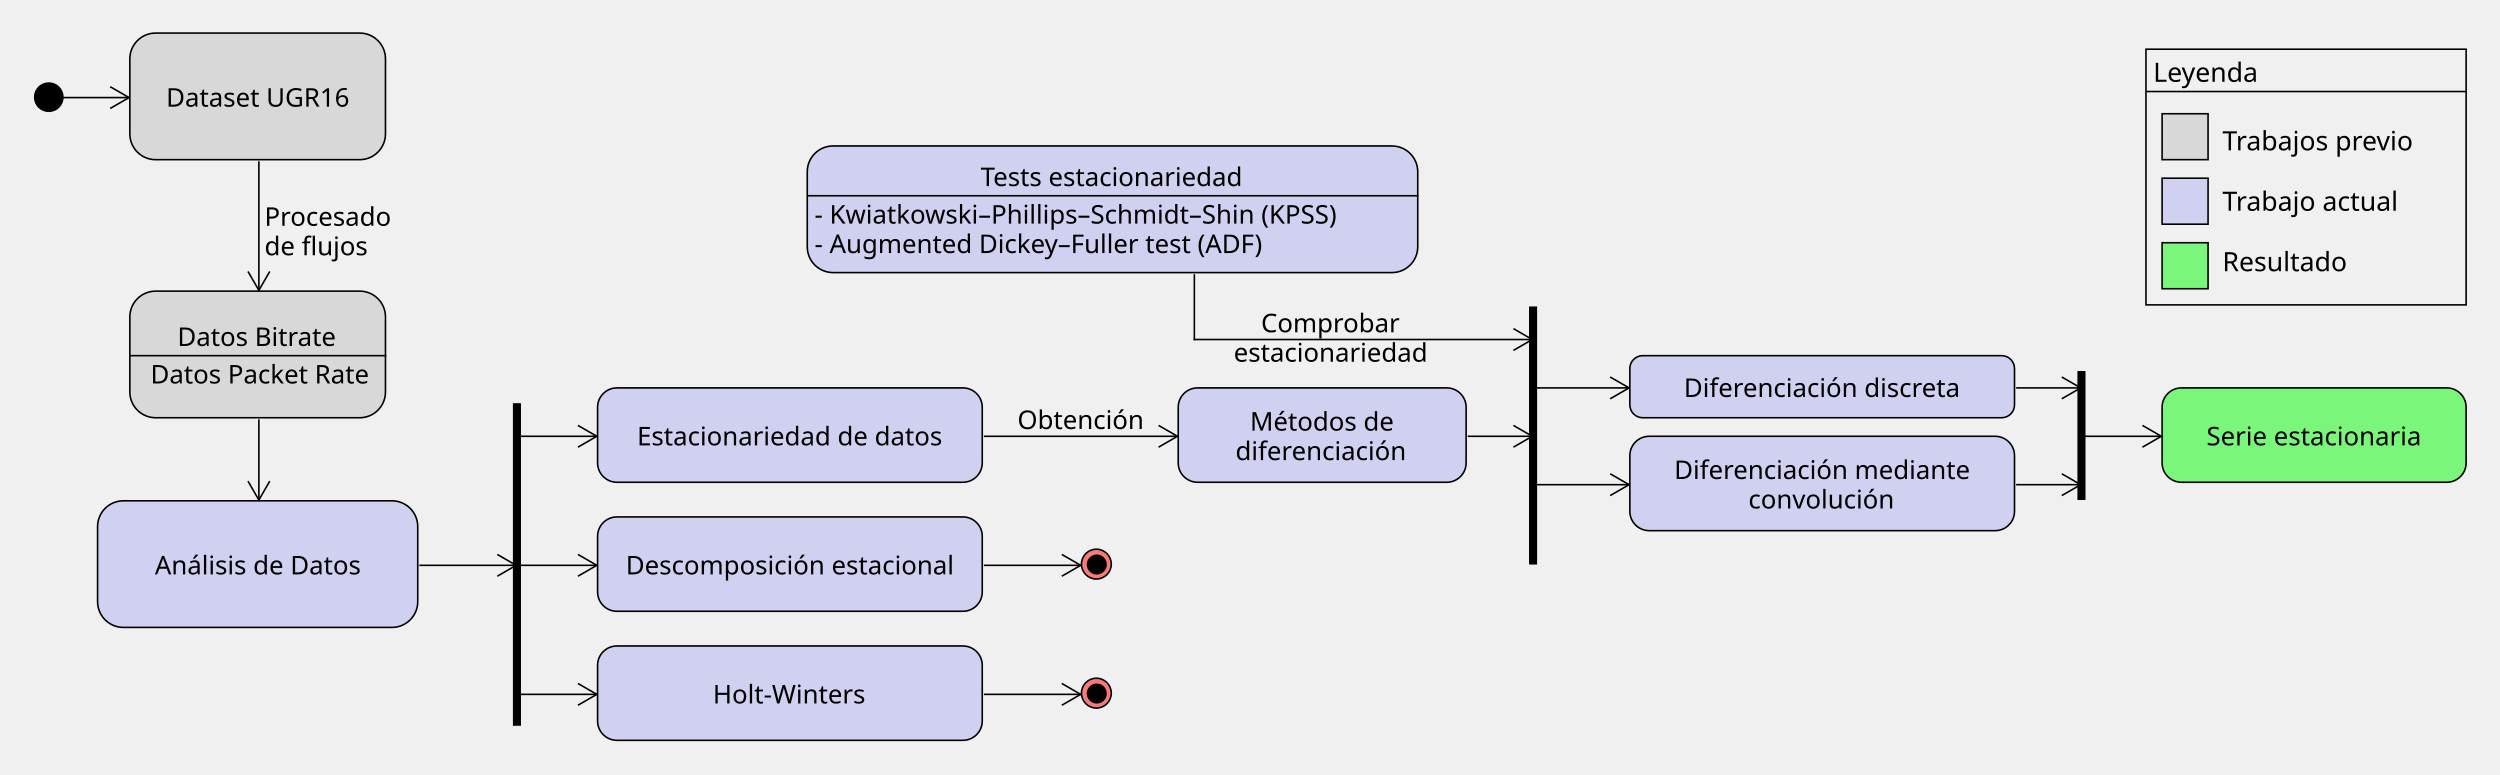
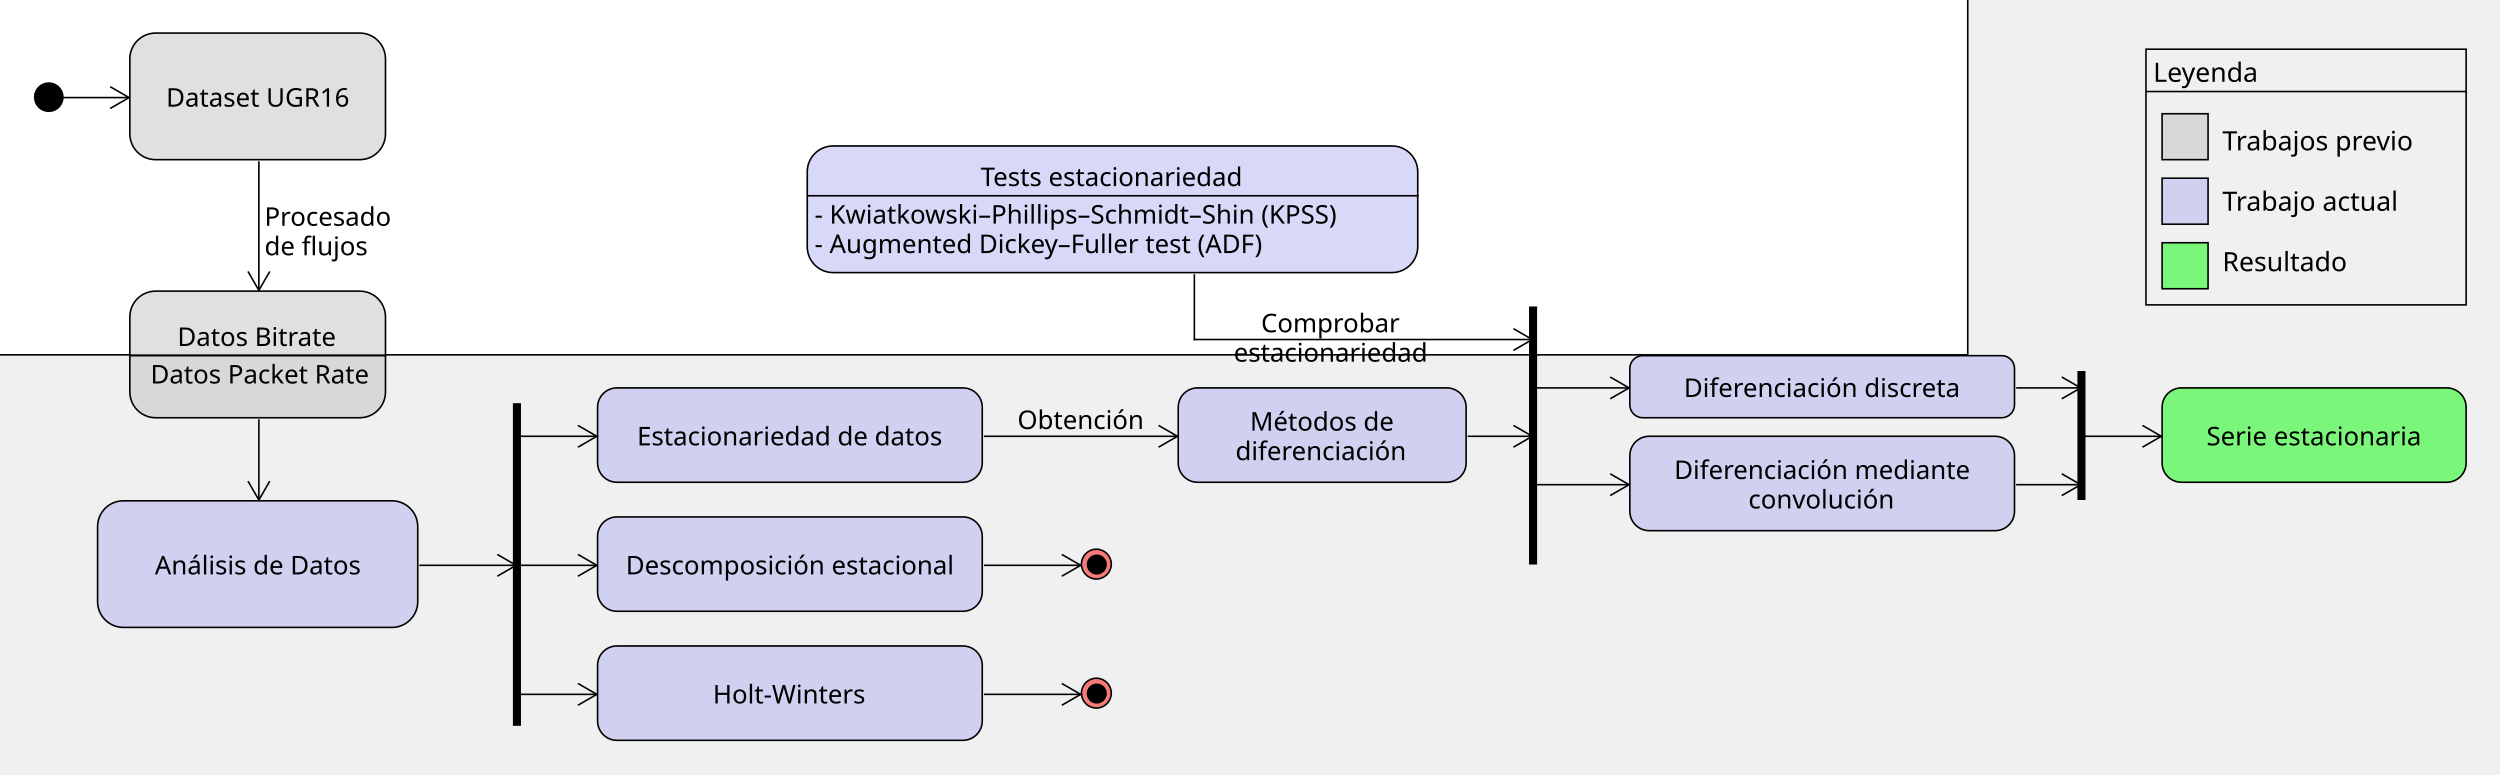
<svg xmlns="http://www.w3.org/2000/svg" fill-opacity="1" color-rendering="auto" color-interpolation="auto" text-rendering="auto" stroke="black" stroke-linecap="square" width="1550" stroke-miterlimit="10" shape-rendering="auto" stroke-opacity="1" fill="black" stroke-dasharray="none" font-weight="normal" stroke-width="1" viewBox="330 260 1550 480" height="480" font-family="'Dialog'" font-style="normal" stroke-linejoin="miter" font-size="12px" stroke-dashoffset="0" image-rendering="auto">
+   <rect width="100%" height="100%" fill="white" />
  <defs id="genericDefs" />
  <g>
    <defs id="defs1">
      <clipPath clipPathUnits="userSpaceOnUse" id="clipPath1">
        <path d="M0 0 L2147483647 0 L2147483647 2147483647 L0 2147483647 L0 0 Z" />
      </clipPath>
      <clipPath clipPathUnits="userSpaceOnUse" id="clipPath2">
        <path d="M0 0 L0 80 L20 80 L20 0 Z" />
      </clipPath>
      <clipPath clipPathUnits="userSpaceOnUse" id="clipPath3">
        <path d="M0 0 L0 30 L30 30 L30 0 Z" />
      </clipPath>
      <clipPath clipPathUnits="userSpaceOnUse" id="clipPath4">
        <path d="M0 0 L0 60 L190 60 L190 0 Z" />
      </clipPath>
      <clipPath clipPathUnits="userSpaceOnUse" id="clipPath5">
        <path d="M0 0 L0 200 L20 200 L20 0 Z" />
      </clipPath>
      <clipPath clipPathUnits="userSpaceOnUse" id="clipPath6">
        <path d="M0 0 L0 80 L380 80 L380 0 Z" />
      </clipPath>
      <clipPath clipPathUnits="userSpaceOnUse" id="clipPath7">
        <path d="M0 0 L0 160 L20 160 L20 0 Z" />
      </clipPath>
      <clipPath clipPathUnits="userSpaceOnUse" id="clipPath8">
        <path d="M0 0 L0 20 L20 20 L20 0 Z" />
      </clipPath>
      <clipPath clipPathUnits="userSpaceOnUse" id="clipPath9">
        <path d="M0 0 L0 60 L240 60 L240 0 Z" />
      </clipPath>
      <clipPath clipPathUnits="userSpaceOnUse" id="clipPath10">
        <path d="M0 0 L0 40 L240 40 L240 0 Z" />
      </clipPath>
      <clipPath clipPathUnits="userSpaceOnUse" id="clipPath11">
        <path d="M0 0 L0 60 L180 60 L180 0 Z" />
      </clipPath>
      <clipPath clipPathUnits="userSpaceOnUse" id="clipPath12">
        <path d="M0 0 L0 80 L200 80 L200 0 Z" />
      </clipPath>
      <clipPath clipPathUnits="userSpaceOnUse" id="clipPath13">
        <path d="M0 0 L0 160 L200 160 L200 0 Z" />
      </clipPath>
      <clipPath clipPathUnits="userSpaceOnUse" id="clipPath14">
        <path d="M0 0 L0 80 L160 80 L160 0 Z" />
      </clipPath>
      <clipPath clipPathUnits="userSpaceOnUse" id="clipPath15">
        <path d="M0 0 L0 30 L80 30 L80 0 Z" />
      </clipPath>
      <clipPath clipPathUnits="userSpaceOnUse" id="clipPath16">
        <path d="M0 0 L0 30 L70 30 L70 0 Z" />
      </clipPath>
      <clipPath clipPathUnits="userSpaceOnUse" id="clipPath17">
        <path d="M0 0 L0 80 L30 80 L30 0 Z" />
      </clipPath>
      <clipPath clipPathUnits="userSpaceOnUse" id="clipPath18">
        <path d="M0 0 L0 80 L240 80 L240 0 Z" />
      </clipPath>
      <clipPath clipPathUnits="userSpaceOnUse" id="clipPath19">
        <path d="M0 0 L0 30 L90 30 L90 0 Z" />
      </clipPath>
      <clipPath clipPathUnits="userSpaceOnUse" id="clipPath20">
        <path d="M0 0 L0 40 L150 40 L150 0 Z" />
      </clipPath>
      <clipPath clipPathUnits="userSpaceOnUse" id="clipPath21">
        <path d="M0 0 L0 110 L110 110 L110 0 Z" />
      </clipPath>
    </defs>
    <g stroke-width="5" transform="translate(1610,490)">
      <path fill="none" d="M10.5 0.5 L10.5 79" clip-path="url(#clipPath2)" />
    </g>
    <g fill="rgb(0,255,0)" fill-opacity="0.49" transform="translate(1670,410)" stroke-opacity="0.49" stroke="rgb(0,255,0)">
      <rect x="0.5" width="28.5" height="28.5" y="0.5" clip-path="url(#clipPath3)" stroke="none" />
    </g>
    <g transform="translate(1670,410)">
      <rect fill="none" x="0.5" width="28.5" height="28.5" y="0.5" clip-path="url(#clipPath3)" />
    </g>
    <g fill="rgb(0,255,0)" fill-opacity="0.49" transform="translate(1670,500)" stroke-opacity="0.49" stroke="rgb(0,255,0)">
      <rect x="0.5" y="0.5" clip-path="url(#clipPath4)" width="188.5" rx="12" ry="12" height="58.5" stroke="none" />
    </g>
    <g transform="translate(1670,500)">
      <rect x="0.5" y="0.5" clip-path="url(#clipPath4)" fill="none" width="188.5" rx="12" ry="12" height="58.5" />
      <text x="28" font-size="16px" y="36.133" clip-path="url(#clipPath4)" font-family="sans-serif" stroke="none" xml:space="preserve">Serie estacionaria</text>
    </g>
    <g stroke-width="5" transform="translate(640,510)">
      <path fill="none" d="M10.5 0.5 L10.5 199" clip-path="url(#clipPath5)" />
    </g>
    <g fill="rgb(176,176,240)" fill-opacity="0.49" transform="translate(830,350)" stroke-opacity="0.49" stroke="rgb(176,176,240)">
      <rect x="0.5" y="0.5" clip-path="url(#clipPath6)" width="378.5" rx="16" ry="16" height="78.5" stroke="none" />
    </g>
    <g transform="translate(830,350)">
      <rect x="0.5" y="0.5" clip-path="url(#clipPath6)" fill="none" width="378.5" rx="16" ry="16" height="78.5" />
      <text x="108" font-size="16px" y="25.367" clip-path="url(#clipPath6)" font-family="sans-serif" stroke="none" xml:space="preserve">Tests estacionariedad</text>
      <path fill="none" d="M1 31.367 L379 31.367" clip-path="url(#clipPath6)" />
      <text x="5" font-size="16px" y="48.633" clip-path="url(#clipPath6)" font-family="sans-serif" stroke="none" xml:space="preserve">- Kwiatkowski–Phillips–Schmidt–Shin (KPSS)</text>
      <text x="5" font-size="16px" y="66.898" clip-path="url(#clipPath6)" font-family="sans-serif" stroke="none" xml:space="preserve">- Augmented Dickey–Fuller test (ADF)</text>
    </g>
    <g stroke-width="5" transform="translate(1270,450)">
      <path fill="none" d="M10.5 0.5 L10.5 159" clip-path="url(#clipPath7)" />
    </g>
    <g transform="translate(350,310)">
      <circle r="8.75" clip-path="url(#clipPath8)" cx="10.25" cy="10.25" stroke="none" />
      <circle fill="none" r="8.75" clip-path="url(#clipPath8)" cx="10.25" cy="10.25" />
    </g>
    <g fill="rgb(176,176,240)" fill-opacity="0.49" transform="translate(1340,530)" stroke-opacity="0.49" stroke="rgb(176,176,240)">
      <rect x="0.5" y="0.5" clip-path="url(#clipPath9)" width="238.5" rx="12" ry="12" height="58.5" stroke="none" />
    </g>
    <g transform="translate(1340,530)">
      <rect x="0.5" y="0.5" clip-path="url(#clipPath9)" fill="none" width="238.5" rx="12" ry="12" height="58.5" />
      <text x="28" font-size="16px" y="27" clip-path="url(#clipPath9)" font-family="sans-serif" stroke="none" xml:space="preserve">Diferenciación mediante</text>
      <text x="74" font-size="16px" y="45.266" clip-path="url(#clipPath9)" font-family="sans-serif" stroke="none" xml:space="preserve">convolución</text>
    </g>
    <g fill="rgb(176,176,240)" fill-opacity="0.49" transform="translate(1340,480)" stroke-opacity="0.49" stroke="rgb(176,176,240)">
      <rect x="0.5" y="0.5" clip-path="url(#clipPath10)" width="238.5" rx="8" ry="8" height="38.5" stroke="none" />
    </g>
    <g transform="translate(1340,480)">
      <rect x="0.5" y="0.5" clip-path="url(#clipPath10)" fill="none" width="238.5" rx="8" ry="8" height="38.5" />
      <text x="34" font-size="16px" y="26.133" clip-path="url(#clipPath10)" font-family="sans-serif" stroke="none" xml:space="preserve">Diferenciación discreta</text>
    </g>
    <g fill="rgb(176,176,240)" fill-opacity="0.49" transform="translate(1060,500)" stroke-opacity="0.49" stroke="rgb(176,176,240)">
      <rect x="0.5" y="0.5" clip-path="url(#clipPath11)" width="178.5" rx="12" ry="12" height="58.5" stroke="none" />
    </g>
    <g transform="translate(1060,500)">
      <rect x="0.5" y="0.5" clip-path="url(#clipPath11)" fill="none" width="178.5" rx="12" ry="12" height="58.5" />
      <text x="45" font-size="16px" y="27" clip-path="url(#clipPath11)" font-family="sans-serif" stroke="none" xml:space="preserve">Métodos de </text>
      <text x="36" font-size="16px" y="45.266" clip-path="url(#clipPath11)" font-family="sans-serif" stroke="none" xml:space="preserve">diferenciación</text>
    </g>
    <g fill="rgb(255,0,0)" fill-opacity="0.49" transform="translate(1000,680)" stroke-opacity="0.49" stroke="rgb(255,0,0)">
      <circle r="9.25" clip-path="url(#clipPath8)" cx="9.75" cy="9.75" stroke="none" />
    </g>
    <g transform="translate(1000,680)">
      <circle fill="none" r="9.25" clip-path="url(#clipPath8)" cx="9.75" cy="9.75" />
      <circle r="6.227" clip-path="url(#clipPath8)" cx="10" cy="10" stroke="none" />
    </g>
    <g fill="rgb(255,255,255)" fill-opacity="0" transform="translate(1000,680)" stroke-opacity="0" stroke="rgb(255,255,255)">
      <circle fill="none" r="6.227" clip-path="url(#clipPath8)" cx="10" cy="10" />
    </g>
    <g fill="rgb(255,0,0)" fill-opacity="0.49" transform="translate(1000,600)" stroke-opacity="0.49" stroke="rgb(255,0,0)">
      <circle r="9.25" clip-path="url(#clipPath8)" cx="9.75" cy="9.75" stroke="none" />
    </g>
    <g transform="translate(1000,600)">
      <circle fill="none" r="9.25" clip-path="url(#clipPath8)" cx="9.75" cy="9.75" />
      <circle r="6.227" clip-path="url(#clipPath8)" cx="10" cy="10" stroke="none" />
    </g>
    <g fill="rgb(255,255,255)" fill-opacity="0" transform="translate(1000,600)" stroke-opacity="0" stroke="rgb(255,255,255)">
      <circle fill="none" r="6.227" clip-path="url(#clipPath8)" cx="10" cy="10" />
    </g>
    <g fill="rgb(176,176,240)" fill-opacity="0.49" transform="translate(700,660)" stroke-opacity="0.49" stroke="rgb(176,176,240)">
      <rect x="0.5" y="0.5" clip-path="url(#clipPath9)" width="238.5" rx="12" ry="12" height="58.5" stroke="none" />
    </g>
    <g transform="translate(700,660)">
      <rect x="0.5" y="0.5" clip-path="url(#clipPath9)" fill="none" width="238.5" rx="12" ry="12" height="58.5" />
      <text x="72" font-size="16px" y="36.133" clip-path="url(#clipPath9)" font-family="sans-serif" stroke="none" xml:space="preserve">Holt-Winters</text>
    </g>
    <g fill="rgb(176,176,240)" fill-opacity="0.49" transform="translate(700,580)" stroke-opacity="0.49" stroke="rgb(176,176,240)">
      <rect x="0.5" y="0.5" clip-path="url(#clipPath9)" width="238.5" rx="12" ry="12" height="58.5" stroke="none" />
    </g>
    <g transform="translate(700,580)">
      <rect x="0.5" y="0.5" clip-path="url(#clipPath9)" fill="none" width="238.5" rx="12" ry="12" height="58.5" />
      <text x="18" font-size="16px" y="36.133" clip-path="url(#clipPath9)" font-family="sans-serif" stroke="none" xml:space="preserve">Descomposición estacional</text>
    </g>
    <g fill="rgb(176,176,240)" fill-opacity="0.49" transform="translate(700,500)" stroke-opacity="0.49" stroke="rgb(176,176,240)">
      <rect x="0.5" y="0.5" clip-path="url(#clipPath9)" width="238.5" rx="12" ry="12" height="58.5" stroke="none" />
    </g>
    <g transform="translate(700,500)">
      <rect x="0.5" y="0.5" clip-path="url(#clipPath9)" fill="none" width="238.5" rx="12" ry="12" height="58.5" />
      <text x="25" font-size="16px" y="36.133" clip-path="url(#clipPath9)" font-family="sans-serif" stroke="none" xml:space="preserve">Estacionariedad de datos</text>
    </g>
    <g fill="rgb(176,176,240)" fill-opacity="0.49" transform="translate(390,570)" stroke-opacity="0.49" stroke="rgb(176,176,240)">
      <rect x="0.5" y="0.5" clip-path="url(#clipPath12)" width="198.5" rx="16" ry="16" height="78.5" stroke="none" />
    </g>
    <g transform="translate(390,570)">
      <rect x="0.5" y="0.5" clip-path="url(#clipPath12)" fill="none" width="198.5" rx="16" ry="16" height="78.5" />
      <text x="36" font-size="16px" y="46.133" clip-path="url(#clipPath12)" font-family="sans-serif" stroke="none" xml:space="preserve">Análisis de Datos</text>
    </g>
    <g fill="rgb(176,176,240)" fill-opacity="0.49" transform="translate(1670,370)" stroke-opacity="0.49" stroke="rgb(176,176,240)">
      <rect x="0.5" width="28.5" height="28.5" y="0.5" clip-path="url(#clipPath3)" stroke="none" />
    </g>
    <g transform="translate(1670,370)">
      <rect fill="none" x="0.5" width="28.5" height="28.5" y="0.5" clip-path="url(#clipPath3)" />
    </g>
    <g fill="rgb(192,192,192)" fill-opacity="0.49" transform="translate(1670,330)" stroke-opacity="0.49" stroke="rgb(192,192,192)">
      <rect x="0.5" width="28.5" height="28.5" y="0.5" clip-path="url(#clipPath3)" stroke="none" />
    </g>
    <g transform="translate(1670,330)">
      <rect fill="none" x="0.5" width="28.5" height="28.5" y="0.5" clip-path="url(#clipPath3)" />
    </g>
    <g fill="rgb(255,255,255)" fill-opacity="0" transform="translate(1660,290)" stroke-opacity="0" stroke="rgb(255,255,255)">
      <rect x="0.5" width="198.5" height="158.5" y="0.5" clip-path="url(#clipPath13)" stroke="none" />
    </g>
    <g transform="translate(1660,290)">
      <rect fill="none" x="0.5" width="198.5" height="158.5" y="0.5" clip-path="url(#clipPath13)" />
      <text x="5" font-size="16.5px" y="20.734" clip-path="url(#clipPath13)" font-family="sans-serif" stroke="none" xml:space="preserve">Leyenda</text>
      <path fill="none" d="M1 26.734 L199 26.734" clip-path="url(#clipPath13)" />
      <text x="5" font-size="16.5px" y="63.203" clip-path="url(#clipPath13)" font-family="sans-serif" stroke="none" xml:space="preserve">          Trabajos previo</text>
      <text x="5" font-size="16.5px" y="100.672" clip-path="url(#clipPath13)" font-family="sans-serif" stroke="none" xml:space="preserve">          Trabajo actual</text>
      <text x="5" font-size="16.5px" y="138.141" clip-path="url(#clipPath13)" font-family="sans-serif" stroke="none" xml:space="preserve">          Resultado</text>
    </g>
    <g fill="rgb(192,192,192)" fill-opacity="0.49" transform="translate(410,440)" stroke-opacity="0.49" stroke="rgb(192,192,192)">
      <rect x="0.5" y="0.5" clip-path="url(#clipPath14)" width="158.5" rx="16" ry="16" height="78.5" stroke="none" />
    </g>
    <g transform="translate(410,440)">
      <rect x="0.5" y="0.5" clip-path="url(#clipPath14)" fill="none" width="158.5" rx="16" ry="16" height="78.5" />
      <text x="30" font-size="16px" y="34.5" clip-path="url(#clipPath14)" font-family="sans-serif" stroke="none" xml:space="preserve">Datos Bitrate</text>
      <path fill="none" d="M1 40.5 L159 40.5" clip-path="url(#clipPath14)" />
      <text x="5" font-size="16px" y="57.766" clip-path="url(#clipPath14)" font-family="sans-serif" stroke="none" xml:space="preserve">  Datos Packet Rate</text>
    </g>
    <g fill="rgb(192,192,192)" fill-opacity="0.49" transform="translate(410,280)" stroke-opacity="0.49" stroke="rgb(192,192,192)">
      <rect x="0.5" y="0.5" clip-path="url(#clipPath14)" width="158.5" rx="16" ry="16" height="78.5" stroke="none" />
    </g>
    <g transform="translate(410,280)">
      <rect x="0.5" y="0.5" clip-path="url(#clipPath14)" fill="none" width="158.5" rx="16" ry="16" height="78.5" />
      <text x="23" font-size="16px" y="46.133" clip-path="url(#clipPath14)" font-family="sans-serif" stroke="none" xml:space="preserve">Dataset UGR16</text>
    </g>
    <g transform="translate(1610,520)">
      <path fill="none" d="M59.5 10.5 L10.5 10.5" clip-path="url(#clipPath15)" />
      <path fill="none" d="M48.742 4 L60 10.5 L48.742 17" clip-path="url(#clipPath15)" />
    </g>
    <g transform="translate(1570,550)">
      <path fill="none" d="M49.5 10.5 L10.5 10.5" clip-path="url(#clipPath16)" />
      <path fill="none" d="M38.742 4 L50 10.5 L38.742 17" clip-path="url(#clipPath16)" />
    </g>
    <g transform="translate(350,310)">
      <path fill="none" d="M59.5 10.5 L10.5 10.5" clip-path="url(#clipPath15)" />
      <path fill="none" d="M48.742 4 L60 10.5 L48.742 17" clip-path="url(#clipPath15)" />
    </g>
    <g transform="translate(480,510)">
      <path fill="none" d="M10.5 59.5 L10.5 10.5" clip-path="url(#clipPath17)" />
      <path fill="none" d="M17 48.742 L10.5 60 L4 48.742" clip-path="url(#clipPath17)" />
    </g>
    <g transform="translate(1060,420)">
      <path fill="none" d="M219.5 50.5 L10.5 50.5" clip-path="url(#clipPath18)" />
      <path fill="none" d="M10.5 50.5 L10.5 10.5" clip-path="url(#clipPath18)" />
      <path fill="none" d="M208.742 44 L220 50.5 L208.742 57" clip-path="url(#clipPath18)" />
      <text x="51.848" font-size="16px" y="46" clip-path="url(#clipPath18)" font-family="sans-serif" stroke="none" xml:space="preserve">Comprobar</text>
      <text x="34.896" font-size="16px" y="64.266" clip-path="url(#clipPath18)" font-family="sans-serif" stroke="none" xml:space="preserve">estacionariedad</text>
    </g>
    <g transform="translate(1570,490)">
      <path fill="none" d="M49.5 10.5 L10.5 10.5" clip-path="url(#clipPath16)" />
      <path fill="none" d="M38.742 4 L50 10.5 L38.742 17" clip-path="url(#clipPath16)" />
    </g>
    <g transform="translate(1270,550)">
      <path fill="none" d="M69.5 10.5 L10.5 10.5" clip-path="url(#clipPath19)" />
      <path fill="none" d="M58.742 4 L70 10.5 L58.742 17" clip-path="url(#clipPath19)" />
    </g>
    <g transform="translate(1270,490)">
      <path fill="none" d="M69.5 10.5 L10.5 10.5" clip-path="url(#clipPath19)" />
      <path fill="none" d="M58.742 4 L70 10.5 L58.742 17" clip-path="url(#clipPath19)" />
    </g>
    <g transform="translate(1230,520)">
      <path fill="none" d="M49.5 10.5 L10.5 10.5" clip-path="url(#clipPath16)" />
      <path fill="none" d="M38.742 4 L50 10.5 L38.742 17" clip-path="url(#clipPath16)" />
    </g>
    <g transform="translate(930,680)">
      <path fill="none" d="M69.5 10.5 L10.5 10.5" clip-path="url(#clipPath19)" />
      <path fill="none" d="M58.742 4 L70 10.5 L58.742 17" clip-path="url(#clipPath19)" />
    </g>
    <g transform="translate(930,600)">
      <path fill="none" d="M69.5 10.5 L10.5 10.5" clip-path="url(#clipPath19)" />
      <path fill="none" d="M58.742 4 L70 10.5 L58.742 17" clip-path="url(#clipPath19)" />
    </g>
    <g transform="translate(930,510)">
      <path fill="none" d="M129.5 20.5 L10.5 20.5" clip-path="url(#clipPath20)" />
      <path fill="none" d="M118.742 14 L130 20.5 L118.742 27" clip-path="url(#clipPath20)" />
      <text x="30.8" font-size="16px" y="16" clip-path="url(#clipPath20)" font-family="sans-serif" stroke="none" xml:space="preserve">Obtención</text>
    </g>
    <g transform="translate(640,680)">
      <path fill="none" d="M59.5 10.5 L10.5 10.5" clip-path="url(#clipPath15)" />
      <path fill="none" d="M48.742 4 L60 10.5 L48.742 17" clip-path="url(#clipPath15)" />
    </g>
    <g transform="translate(640,600)">
      <path fill="none" d="M59.5 10.5 L10.5 10.5" clip-path="url(#clipPath15)" />
      <path fill="none" d="M48.742 4 L60 10.5 L48.742 17" clip-path="url(#clipPath15)" />
    </g>
    <g transform="translate(640,520)">
      <path fill="none" d="M59.5 10.5 L10.5 10.5" clip-path="url(#clipPath15)" />
      <path fill="none" d="M48.742 4 L60 10.5 L48.742 17" clip-path="url(#clipPath15)" />
    </g>
    <g transform="translate(580,600)">
      <path fill="none" d="M69.5 10.5 L10.5 10.5" clip-path="url(#clipPath19)" />
      <path fill="none" d="M58.742 4 L70 10.5 L58.742 17" clip-path="url(#clipPath19)" />
    </g>
    <g transform="translate(480,350)">
      <path fill="none" d="M10.5 89.5 L10.5 10.5" clip-path="url(#clipPath21)" />
      <path fill="none" d="M17 78.742 L10.5 90 L4 78.742" clip-path="url(#clipPath21)" />
      <text x="14" font-size="16px" y="50" clip-path="url(#clipPath21)" font-family="sans-serif" stroke="none" xml:space="preserve">Procesado</text>
      <text x="14" font-size="16px" y="68.266" clip-path="url(#clipPath21)" font-family="sans-serif" stroke="none" xml:space="preserve">de flujos</text>
    </g>
  </g>
</svg>
